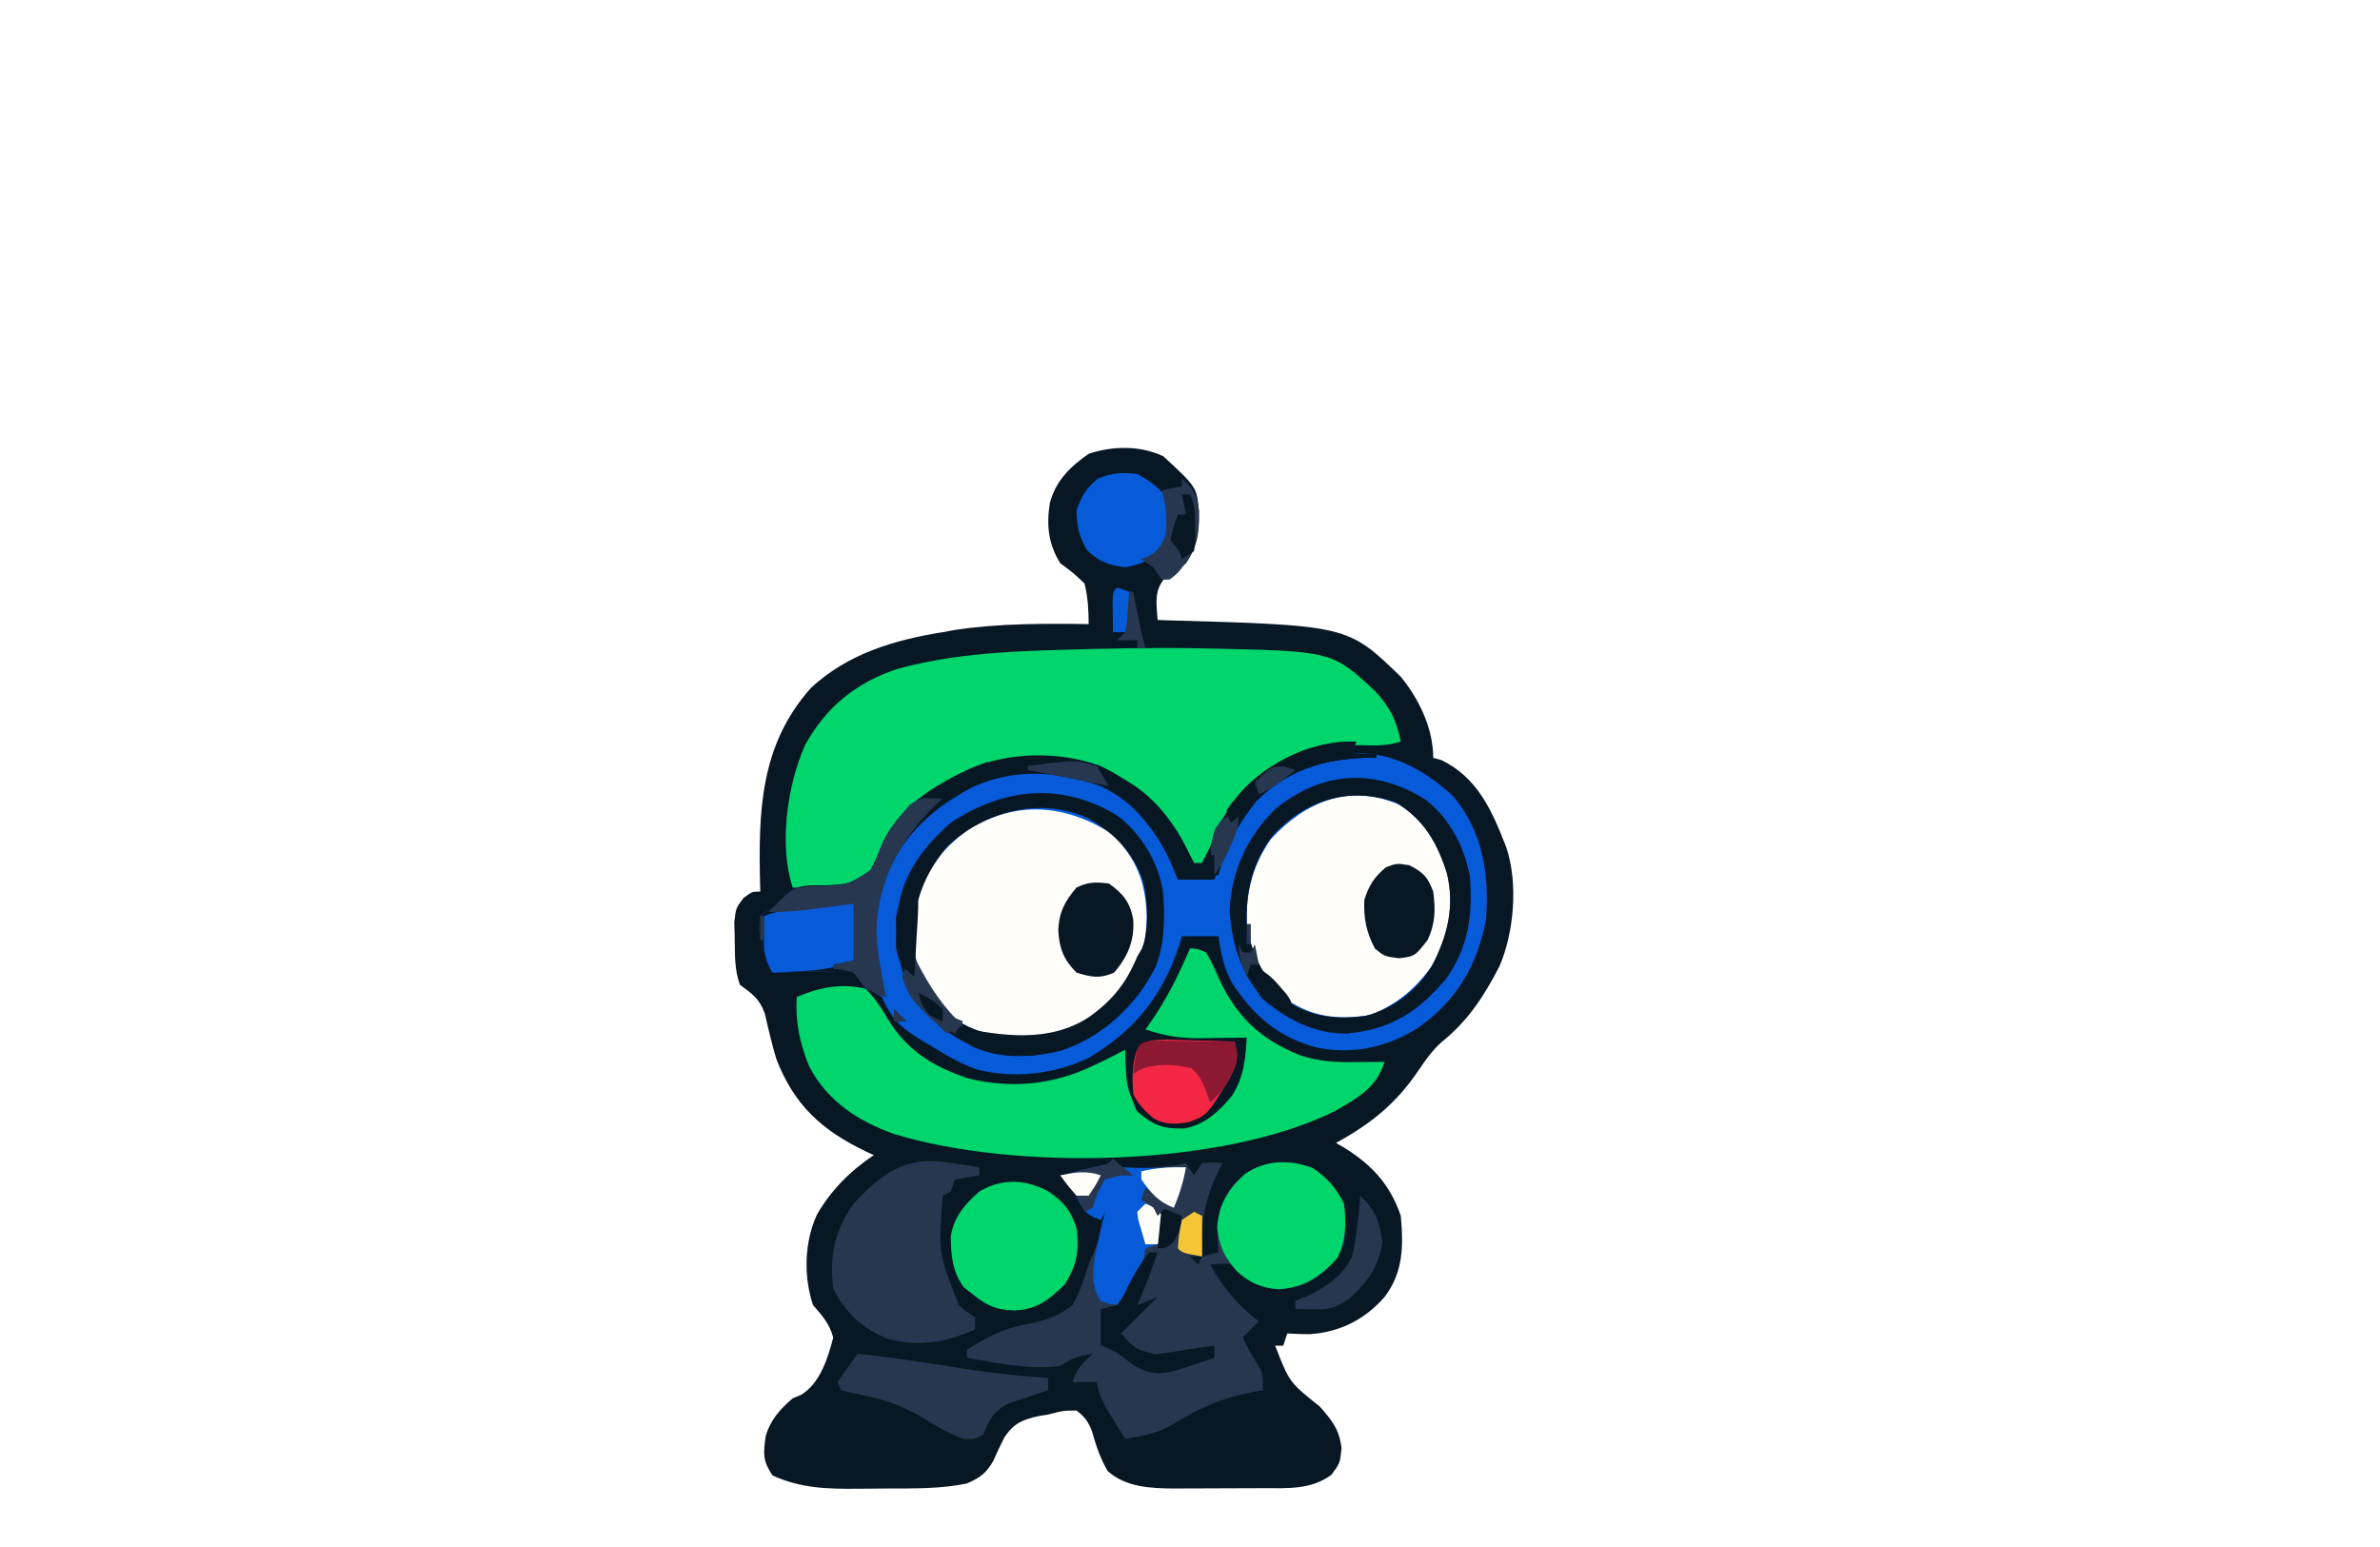
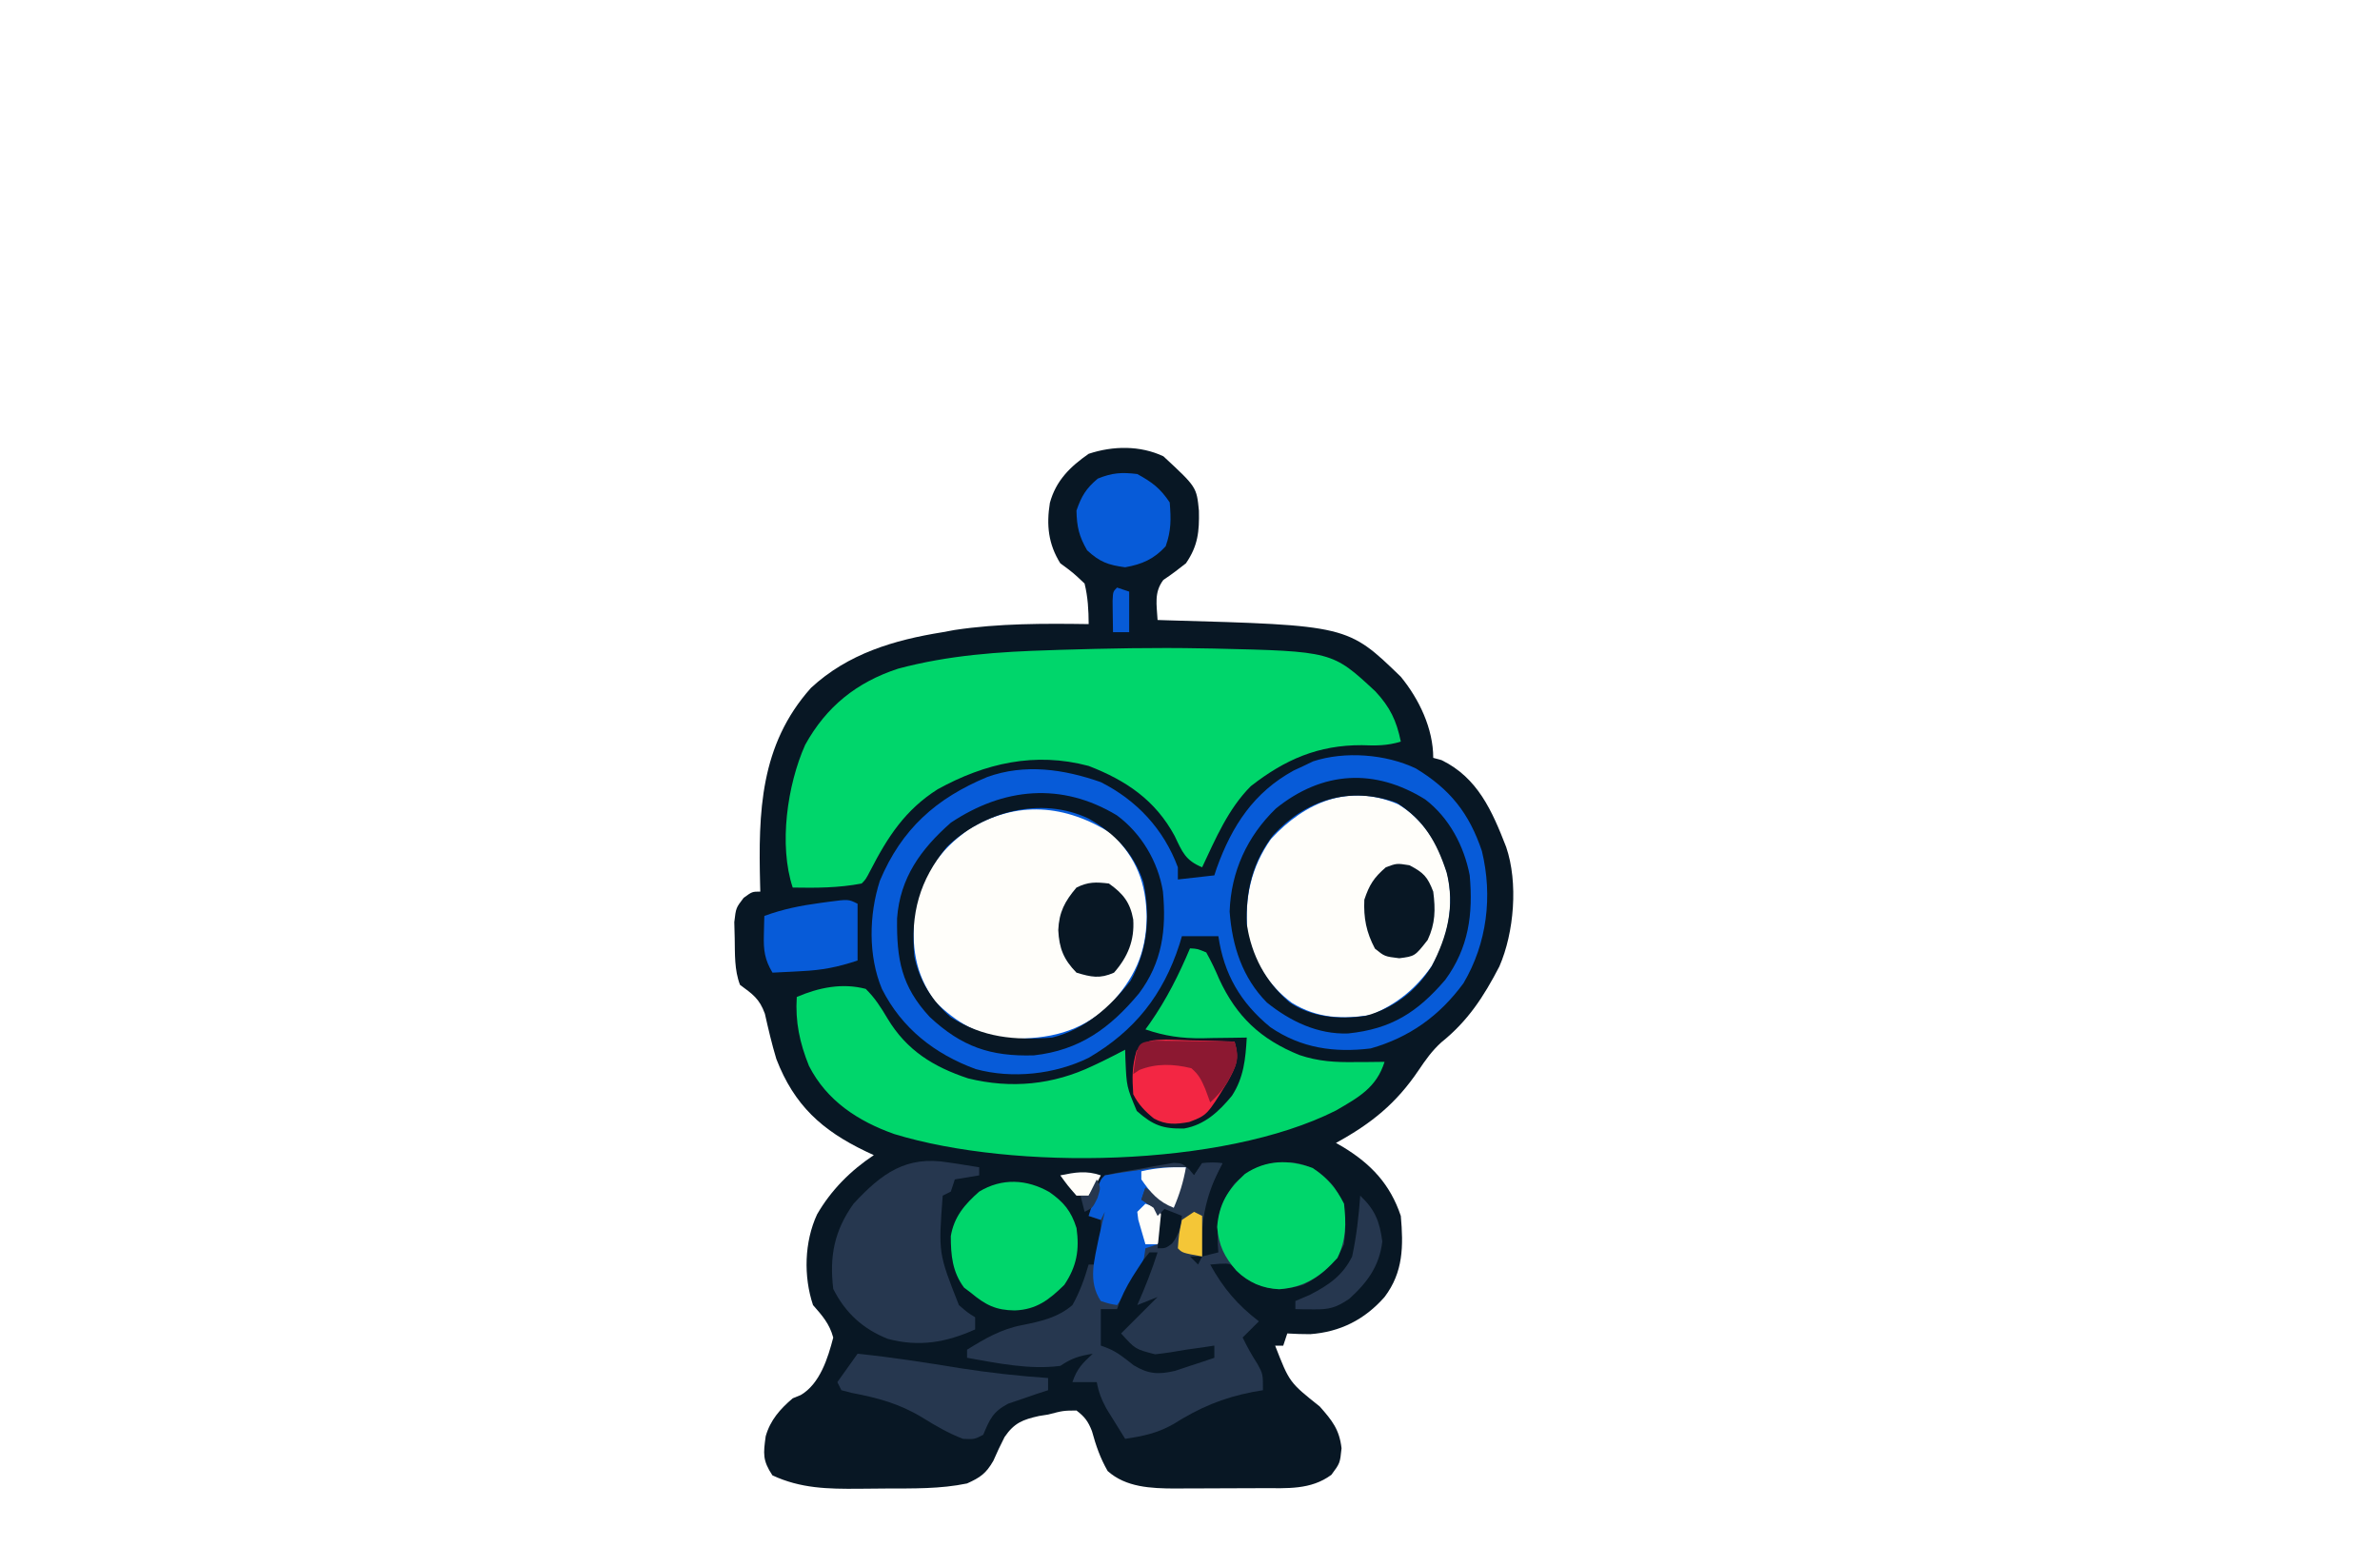
<svg xmlns="http://www.w3.org/2000/svg" viewBox="0 0 400 260" width="400" height="260">
  <path d="M 195.53 76.69 C 201.11 81.86 201.11 81.86 201.50 85.84 C 201.57 89.32 201.35 91.71 199.32 94.67 C 198.08 95.66 196.84 96.59 195.52 97.47 C 193.93 99.57 194.41 101.63 194.55 104.20 C 195.31 104.22 195.31 104.22 196.09 104.25 C 226.51 105.10 226.51 105.10 235.43 113.74 C 238.51 117.50 240.88 122.45 240.88 127.37 C 241.34 127.49 241.80 127.62 242.28 127.75 C 248.36 130.72 250.78 136.29 253.14 142.36 C 255.18 148.34 254.48 156.71 252.00 162.42 C 249.36 167.51 246.72 171.58 242.23 175.19 C 240.68 176.60 239.62 178.09 238.45 179.83 C 234.65 185.47 230.49 188.82 224.53 192.09 C 225.12 192.43 225.12 192.43 225.72 192.77 C 230.44 195.64 233.65 199.04 235.43 204.36 C 235.88 209.42 235.86 213.81 232.70 217.98 C 229.36 221.78 225.25 223.86 220.20 224.23 C 218.92 224.24 217.63 224.18 216.35 224.11 C 216.12 224.79 215.90 225.46 215.67 226.16 C 215.22 226.16 214.77 226.16 214.31 226.16 C 216.71 232.33 216.71 232.33 221.80 236.38 C 223.89 238.74 225.10 240.24 225.47 243.40 C 225.21 245.92 225.21 245.92 223.76 247.87 C 220.29 250.43 216.32 250.11 212.14 250.11 C 211.61 250.12 211.09 250.12 210.54 250.12 C 209.44 250.13 208.33 250.13 207.23 250.13 C 205.54 250.13 203.87 250.14 202.19 250.15 C 201.10 250.15 200.03 250.15 198.94 250.16 C 198.20 250.17 198.20 250.17 197.44 250.17 C 193.46 250.15 189.23 249.98 186.16 247.23 C 184.90 245.04 184.19 242.95 183.52 240.52 C 182.89 238.90 182.30 238.10 180.92 237.06 C 178.69 237.08 178.69 237.08 176.15 237.74 C 175.65 237.81 175.14 237.90 174.63 237.98 C 171.89 238.59 170.46 239.14 168.84 241.51 C 168.17 242.82 167.53 244.16 166.95 245.51 C 165.72 247.65 164.76 248.31 162.53 249.32 C 158.01 250.26 153.46 250.15 148.87 250.17 C 147.34 250.17 145.81 250.19 144.29 250.21 C 139.14 250.25 134.57 250.17 129.82 247.96 C 128.14 245.43 128.29 244.30 128.69 241.38 C 129.46 238.68 131.11 236.81 133.23 235.01 C 133.67 234.83 134.12 234.65 134.58 234.46 C 137.80 232.57 139.15 228.25 140.04 224.80 C 139.41 222.47 138.20 221.12 136.64 219.34 C 135.03 214.52 135.18 208.72 137.32 204.10 C 139.68 200.01 142.95 196.74 146.86 194.14 C 146.41 193.93 145.97 193.72 145.51 193.51 C 138.16 189.99 133.49 185.78 130.48 177.99 C 129.72 175.48 129.13 172.94 128.55 170.37 C 127.63 167.83 126.51 167.10 124.37 165.52 C 123.41 163.02 123.53 160.33 123.48 157.69 C 123.45 156.79 123.43 155.90 123.41 154.98 C 123.69 152.58 123.69 152.58 124.99 150.89 C 126.42 149.85 126.42 149.85 127.78 149.85 C 127.77 149.46 127.76 149.08 127.75 148.69 C 127.45 136.49 127.71 125.22 136.30 115.61 C 142.52 109.85 150.26 107.56 158.44 106.25 C 159.10 106.13 159.76 106.00 160.44 105.88 C 167.86 104.76 175.49 104.78 182.97 104.89 C 182.96 102.55 182.84 100.34 182.28 98.07 C 180.35 96.25 180.35 96.25 178.20 94.67 C 176.18 91.43 175.85 88.24 176.45 84.52 C 177.46 80.78 179.87 78.42 182.97 76.27 C 187.05 74.91 191.63 74.85 195.53 76.69 Z" fill="#081724" />
-   <path d="M 227.93 124.64 C 227.71 125.31 227.48 125.99 227.25 126.68 C 227.84 126.66 228.44 126.63 229.05 126.60 C 234.87 126.81 240.21 130.01 244.35 133.96 C 249.26 139.92 250.35 147.14 249.74 154.62 C 248.21 162.51 244.74 168.26 238.14 172.87 C 232.98 176.04 227.48 177.23 221.49 176.11 C 214.89 174.38 210.85 170.89 207.09 165.25 C 205.68 162.64 205.19 160.27 204.77 157.34 C 202.75 157.34 200.72 157.34 198.64 157.34 C 198.50 157.80 198.37 158.25 198.24 158.72 C 195.48 167.21 190.71 173.26 182.97 177.78 C 177.27 180.58 170.12 181.34 163.99 179.68 C 161.27 178.68 158.86 177.27 156.40 175.74 C 155.57 175.25 155.57 175.25 154.72 174.75 C 151.40 172.70 149.80 171.23 148.22 167.56 C 146.88 166.78 146.88 166.78 145.50 166.20 C 145.20 165.74 144.90 165.29 144.59 164.82 C 143.57 163.34 143.57 163.34 141.97 163.17 C 141.13 163.19 141.13 163.19 140.27 163.21 C 139.66 163.22 139.06 163.23 138.43 163.24 C 137.80 163.26 137.16 163.28 136.51 163.30 C 135.87 163.32 135.23 163.33 134.57 163.34 C 132.99 163.37 131.41 163.42 129.83 163.47 C 129.49 162.62 129.16 161.75 128.82 160.89 C 128.64 160.41 128.46 159.93 128.27 159.43 C 127.59 157.46 127.40 155.99 127.78 153.94 C 129.36 152.83 129.36 152.83 131.19 151.89 C 131.45 151.43 131.71 150.97 131.97 150.50 C 133.92 148.45 136.23 148.85 138.89 148.79 C 143.03 148.55 143.03 148.55 146.29 146.27 C 147.27 144.36 147.27 144.36 148.06 142.32 C 150.50 136.46 155.63 132.81 161.17 130.09 C 161.73 129.81 162.30 129.53 162.88 129.24 C 169.59 126.35 177.97 126.22 184.85 128.70 C 192.42 132.21 197.00 137.74 200.68 145.08 C 201.13 145.08 201.58 145.08 202.04 145.08 C 202.35 144.44 202.65 143.80 202.97 143.14 C 203.39 142.28 203.80 141.42 204.22 140.57 C 204.41 140.15 204.61 139.72 204.82 139.29 C 208.00 132.79 212.84 128.64 219.59 125.93 C 222.47 125.02 224.91 124.55 227.93 124.64 Z" fill="#075BD8" />
+   <path d="M 237.96 129.15 C 243.70 132.63 246.92 136.67 249.06 143.04 C 250.89 150.59 249.93 158.54 245.96 165.25 C 241.95 170.72 236.89 174.36 230.36 176.21 C 224.24 176.95 218.68 176.17 213.50 172.63 C 208.49 168.53 205.69 163.70 204.77 157.34 C 202.75 157.34 200.72 157.34 198.64 157.34 C 198.50 157.80 198.37 158.25 198.23 158.72 C 195.48 167.22 190.70 173.26 182.97 177.78 C 177.27 180.58 170.13 181.35 163.99 179.68 C 157.07 177.14 151.55 172.81 148.22 166.20 C 145.89 160.64 146.04 153.71 147.88 148.02 C 151.54 139.32 157.33 134.17 165.90 130.60 C 172.23 128.30 178.80 129.27 185.01 131.45 C 191.07 134.51 195.59 139.37 197.96 145.76 C 197.96 146.44 197.96 147.11 197.96 147.81 C 199.98 147.58 202.00 147.36 204.09 147.12 C 204.22 146.72 204.36 146.31 204.49 145.90 C 207.05 138.79 210.72 133.16 217.44 129.49 C 218.25 129.12 218.25 129.12 219.08 128.73 C 219.60 128.48 220.13 128.22 220.68 127.96 C 226.03 126.20 232.91 126.74 237.96 129.15 Z" fill="#075BD8" />
  <path d="M 202.04 108.97 C 202.68 108.98 203.32 109.00 203.98 109.00 C 223.91 109.46 223.91 109.46 231.17 116.21 C 233.63 118.86 234.71 121.12 235.43 124.64 C 233.17 125.34 231.22 125.33 228.87 125.24 C 221.58 125.21 215.96 127.64 210.22 132.13 C 206.42 135.93 204.30 140.96 202.04 145.76 C 199.24 144.61 198.71 143.21 197.43 140.51 C 194.17 134.47 189.26 131.16 182.97 128.73 C 173.95 126.32 165.56 128.26 157.59 132.65 C 152.15 136.10 149.20 140.63 146.29 146.29 C 145.50 147.80 145.50 147.80 144.81 148.49 C 140.94 149.23 137.16 149.24 133.23 149.17 C 130.86 142.05 132.31 131.93 135.32 125.19 C 138.87 118.75 143.99 114.65 150.95 112.38 C 159.49 110.10 167.86 109.53 176.67 109.27 C 177.13 109.26 177.60 109.24 178.08 109.22 C 186.07 108.98 194.05 108.81 202.04 108.97 Z" fill="#00D66B" />
-   <path d="M 187.06 194.81 C 187.50 195.26 187.95 195.71 188.42 196.18 C 192.06 196.57 195.75 196.25 199.32 195.50 C 199.77 196.17 200.22 196.84 200.68 197.54 C 201.13 196.87 201.58 196.19 202.04 195.50 C 203.83 195.37 203.83 195.37 205.45 195.50 C 205.25 195.88 205.05 196.28 204.84 196.68 C 202.47 201.53 201.74 205.79 202.04 211.17 C 202.94 210.94 203.84 210.72 204.77 210.48 C 204.74 210.05 204.71 209.61 204.67 209.16 C 204.49 204.82 204.90 202.41 207.49 198.90 C 210.53 196.09 212.82 195.28 216.99 195.35 C 220.11 195.67 222.01 197.02 224.06 199.28 C 226.28 202.51 226.31 205.27 225.89 209.12 C 224.30 212.43 222.33 214.25 219.08 215.93 C 216.19 216.79 213.84 216.88 211.03 215.76 C 208.86 214.57 208.86 214.57 207.75 213.42 C 206.81 212.33 206.81 212.33 204.98 212.40 C 204.46 212.44 203.94 212.49 203.41 212.53 C 205.59 216.50 207.97 219.32 211.58 222.07 C 210.68 222.97 209.78 223.87 208.86 224.79 C 209.61 226.35 210.38 227.78 211.32 229.22 C 212.26 230.92 212.26 230.92 212.26 233.65 C 211.45 233.79 211.45 233.79 210.61 233.93 C 205.43 234.94 201.60 236.57 197.15 239.38 C 194.49 240.88 192.10 241.37 189.10 241.82 C 188.42 240.75 187.76 239.67 187.10 238.59 C 186.73 237.99 186.35 237.39 185.97 236.77 C 185.13 235.23 184.64 234.00 184.33 232.29 C 182.98 232.29 181.63 232.29 180.24 232.29 C 181.00 230.01 181.93 229.12 183.65 227.52 C 181.35 227.89 180.19 228.23 178.20 229.56 C 172.99 230.24 167.64 229.10 162.53 228.20 C 162.53 227.75 162.53 227.30 162.53 226.84 C 165.52 224.98 168.29 223.37 171.77 222.71 C 174.89 222.09 177.76 221.43 180.24 219.34 C 181.51 217.17 182.20 214.91 182.97 212.53 C 183.47 211.29 183.98 210.06 184.50 208.82 C 185.31 206.87 185.69 205.81 185.69 203.67 C 185.47 204.12 185.24 204.57 185.01 205.03 C 182.84 204.28 182.33 203.75 181.22 201.67 C 180.90 200.98 180.58 200.29 180.24 199.58 C 179.58 198.88 178.91 198.19 178.20 197.54 C 178.78 197.40 179.36 197.26 179.96 197.12 C 180.71 196.93 181.47 196.75 182.25 196.56 C 182.99 196.38 183.74 196.20 184.52 196.01 C 186.30 195.68 186.30 195.68 187.06 194.81 Z M 200.00 211.17 C 200.45 211.62 200.90 212.07 201.36 212.53 C 201.59 212.08 201.81 211.63 202.04 211.17 C 201.37 211.17 200.69 211.17 200.00 211.17 Z" fill="#26374F" />
+   <path d="M 199.85 196.50 C 200.26 197.01 200.26 197.01 200.68 197.54 C 201.13 196.86 201.58 196.19 202.04 195.50 C 203.83 195.37 203.83 195.37 205.45 195.50 C 205.25 195.89 205.05 196.28 204.84 196.68 C 202.48 201.53 201.74 205.79 202.04 211.17 C 202.94 210.94 203.84 210.72 204.77 210.48 C 204.74 210.05 204.70 209.61 204.67 209.16 C 204.49 204.82 204.90 202.42 207.49 198.90 C 210.53 196.09 212.83 195.28 217.00 195.35 C 220.10 195.67 222.01 197.01 224.06 199.28 C 226.29 202.51 226.31 205.27 225.89 209.12 C 224.29 212.43 222.33 214.24 219.07 215.93 C 216.20 216.79 213.83 216.88 211.03 215.76 C 208.85 214.57 208.85 214.57 207.75 213.42 C 206.81 212.33 206.81 212.33 204.98 212.40 C 204.46 212.44 203.94 212.49 203.40 212.53 C 205.59 216.50 207.98 219.32 211.58 222.07 C 210.68 222.97 209.78 223.86 208.85 224.79 C 209.60 226.34 210.39 227.78 211.33 229.22 C 212.26 230.92 212.26 230.92 212.26 233.65 C 211.45 233.78 211.45 233.78 210.61 233.93 C 205.43 234.94 201.61 236.57 197.15 239.38 C 194.49 240.88 192.10 241.37 189.10 241.82 C 188.43 240.75 187.76 239.67 187.10 238.59 C 186.73 237.99 186.36 237.39 185.97 236.77 C 185.13 235.23 184.65 234.00 184.33 232.29 C 182.98 232.29 181.63 232.29 180.24 232.29 C 181.00 230.02 181.93 229.12 183.65 227.52 C 181.35 227.89 180.18 228.24 178.20 229.56 C 172.99 230.24 167.64 229.10 162.53 228.20 C 162.53 227.75 162.53 227.30 162.53 226.84 C 165.52 224.98 168.28 223.37 171.77 222.71 C 174.88 222.09 177.79 221.45 180.24 219.34 C 181.47 217.15 182.27 214.93 182.96 212.53 C 183.41 212.53 183.86 212.53 184.33 212.53 C 184.44 211.53 184.56 210.54 184.67 209.55 C 184.76 208.72 184.76 208.72 184.87 207.87 C 185.04 206.42 185.04 206.42 185.01 205.03 C 184.33 204.81 183.66 204.58 182.96 204.35 C 183.29 203.34 183.62 202.34 183.95 201.33 C 184.13 200.77 184.31 200.21 184.50 199.63 C 185.01 198.22 185.01 198.22 185.69 197.54 C 187.80 197.03 189.94 196.71 192.08 196.35 C 192.68 196.24 193.27 196.12 193.89 196.01 C 194.47 195.91 195.04 195.82 195.63 195.72 C 196.42 195.58 196.42 195.58 197.23 195.44 C 198.63 195.50 198.63 195.50 199.85 196.50 Z M 200.00 211.17 C 200.45 211.62 200.90 212.06 201.36 212.53 C 201.58 212.08 201.81 211.63 202.04 211.17 C 201.37 211.17 200.69 211.17 200.00 211.17 Z" fill="#26374F" />
  <path d="M 200.00 159.39 C 201.23 159.45 201.23 159.45 202.73 160.07 C 203.56 161.56 204.24 162.98 204.90 164.54 C 207.81 170.85 211.88 174.68 218.37 177.31 C 221.55 178.39 224.41 178.55 227.76 178.50 C 228.24 178.50 228.71 178.50 229.20 178.50 C 230.37 178.49 231.54 178.48 232.70 178.46 C 231.33 182.81 228.34 184.42 224.53 186.64 C 205.44 196.27 170.30 196.72 150.31 190.60 C 144.23 188.45 138.96 185.02 135.96 179.14 C 134.40 175.26 133.64 171.74 133.91 167.56 C 137.60 165.97 141.57 165.16 145.50 166.20 C 147.06 167.73 148.05 169.31 149.17 171.19 C 152.40 176.56 156.89 179.31 162.71 181.24 C 169.93 183.02 176.98 182.33 183.65 179.14 C 184.20 178.89 184.75 178.63 185.32 178.35 C 186.59 177.73 187.85 177.08 189.10 176.42 C 189.12 176.97 189.13 177.52 189.15 178.09 C 189.34 182.62 189.34 182.62 191.06 186.72 C 193.79 189.14 195.48 189.75 199.04 189.66 C 202.49 189.04 204.87 186.80 207.05 184.16 C 209.05 181.08 209.33 177.97 209.54 174.38 C 208.71 174.39 207.88 174.41 207.02 174.42 C 205.91 174.44 204.81 174.45 203.71 174.46 C 203.16 174.47 202.62 174.48 202.05 174.50 C 198.59 174.53 195.78 174.13 192.51 173.01 C 192.76 172.66 193.02 172.30 193.28 171.94 C 196.06 167.95 198.11 163.86 200.00 159.39 Z" fill="#00D66B" />
  <path d="M 186.88 140.14 C 191.00 144.26 192.59 148.31 192.72 154.07 C 192.65 160.32 190.59 164.50 186.37 169.07 C 181.37 173.55 176.30 174.62 169.74 174.57 C 164.60 174.16 160.68 171.84 157.08 168.24 C 153.69 163.43 153.25 159.01 153.67 153.26 C 154.79 147.33 157.93 142.82 162.83 139.38 C 170.91 134.44 179.13 135.21 186.88 140.14 Z" fill="#FFFEFA" />
  <path d="M 235.04 135.20 C 239.43 137.83 241.91 142.16 243.28 146.98 C 244.41 152.31 243.40 157.55 240.68 162.28 C 237.94 166.17 234.86 168.69 230.49 170.55 C 225.65 171.35 221.38 171.15 217.12 168.54 C 213.15 165.57 210.67 161.66 209.69 156.79 C 209.10 150.97 210.25 145.80 213.62 140.99 C 219.33 134.82 226.75 131.58 235.04 135.20 Z" fill="#FFFEFA" />
-   <path d="M 227.93 124.64 C 227.71 125.31 227.48 125.99 227.25 126.68 C 228.60 126.68 229.95 126.68 231.34 126.68 C 231.34 126.91 231.34 127.13 231.34 127.37 C 230.81 127.36 230.28 127.35 229.74 127.35 C 222.52 127.54 216.24 129.47 211.08 134.71 C 207.87 138.79 205.75 142.90 204.09 147.80 C 202.06 147.80 200.04 147.80 197.96 147.80 C 197.59 146.91 197.23 146.01 196.85 145.08 C 194.23 139.26 190.82 134.98 185.01 132.13 C 177.71 129.59 170.45 129.03 163.32 132.36 C 156.02 136.24 151.36 140.88 148.26 148.70 C 146.48 154.83 147.23 161.50 148.90 167.56 C 145.71 166.53 145.71 166.53 144.56 164.80 C 143.57 163.34 143.57 163.34 141.97 163.17 C 141.13 163.19 141.13 163.19 140.27 163.21 C 139.66 163.22 139.06 163.23 138.43 163.24 C 137.80 163.26 137.16 163.28 136.51 163.30 C 135.87 163.32 135.23 163.33 134.57 163.34 C 132.99 163.37 131.41 163.42 129.83 163.47 C 129.49 162.62 129.16 161.75 128.82 160.89 C 128.64 160.41 128.46 159.93 128.27 159.43 C 127.59 157.46 127.40 155.99 127.78 153.94 C 129.36 152.83 129.36 152.83 131.19 151.89 C 131.45 151.43 131.71 150.97 131.97 150.50 C 133.92 148.45 136.23 148.85 138.89 148.79 C 143.03 148.55 143.03 148.55 146.29 146.27 C 147.27 144.36 147.27 144.36 148.06 142.32 C 150.50 136.46 155.63 132.81 161.17 130.09 C 161.73 129.81 162.30 129.53 162.88 129.24 C 169.59 126.35 177.97 126.22 184.85 128.70 C 192.42 132.21 197.00 137.74 200.68 145.08 C 201.13 145.08 201.58 145.08 202.04 145.08 C 202.35 144.44 202.65 143.80 202.97 143.14 C 203.39 142.28 203.80 141.42 204.22 140.57 C 204.41 140.15 204.61 139.72 204.82 139.29 C 208.00 132.79 212.84 128.64 219.59 125.93 C 222.47 125.02 224.91 124.55 227.93 124.64 Z M 150.26 169.61 C 150.94 170.28 151.61 170.96 152.31 171.65 C 151.63 171.65 150.96 171.65 150.26 171.65 C 150.26 170.98 150.26 170.30 150.26 169.61 Z" fill="#081724" />
  <path d="M 159.38 195.37 C 159.88 195.44 160.38 195.52 160.90 195.59 C 162.12 195.78 163.35 195.97 164.57 196.18 C 164.57 196.63 164.57 197.08 164.57 197.54 C 163.23 197.77 161.87 197.99 160.48 198.22 C 160.26 198.90 160.04 199.57 159.80 200.27 C 159.13 200.60 159.13 200.60 158.44 200.95 C 157.71 210.61 157.71 210.61 161.16 219.34 C 162.60 220.59 162.60 220.59 163.89 221.39 C 163.89 222.06 163.89 222.74 163.89 223.43 C 159.04 225.62 154.49 226.41 149.25 225.03 C 145.06 223.39 142.07 220.66 140.04 216.62 C 139.38 211.13 140.22 206.83 143.45 202.31 C 148.20 197.17 152.33 194.18 159.38 195.37 Z" fill="#26374F" />
  <path d="M 187.71 137.03 C 191.80 140.04 194.64 144.81 195.45 149.83 C 196.05 156.24 195.34 161.75 191.41 166.98 C 186.54 172.81 181.46 176.51 173.77 177.37 C 166.43 177.59 161.61 175.90 156.26 170.92 C 151.49 165.78 150.68 161.23 150.77 154.34 C 151.26 147.54 154.76 142.71 159.80 138.27 C 168.65 132.37 178.40 131.41 187.71 137.03 Z M 159.12 142.35 C 154.51 147.97 153.02 153.54 153.67 160.75 C 154.53 164.88 156.64 168.19 159.80 170.97 C 165.29 174.40 170.42 174.87 176.83 174.38 C 182.37 173.02 186.61 169.21 190.04 164.80 C 192.91 159.60 193.37 154.00 192.16 148.21 C 190.51 143.34 187.37 140.10 182.97 137.58 C 174.96 133.77 165.26 136.40 159.12 142.35 Z" fill="#081724" />
  <path d="M 239.52 134.35 C 243.54 137.41 246.07 142.18 247.01 147.12 C 247.60 153.65 246.83 159.31 242.90 164.68 C 238.21 170.15 233.82 172.94 226.57 173.69 C 221.46 173.87 216.84 171.64 212.91 168.48 C 208.80 164.31 207.08 158.97 206.66 153.20 C 206.89 146.47 209.61 140.56 214.44 135.88 C 222.29 129.55 231.05 129.09 239.52 134.35 Z M 214.00 140.33 C 210.55 144.73 209.35 149.77 209.54 155.30 C 210.35 160.59 212.67 164.97 216.73 168.48 C 220.52 171.01 225.17 171.39 229.58 170.72 C 234.31 169.40 237.98 166.60 240.59 162.45 C 243.24 157.36 244.57 152.32 243.13 146.64 C 241.44 141.49 239.33 137.83 234.71 134.90 C 226.80 132.09 219.49 134.41 214.00 140.33 Z" fill="#081724" />
  <path d="M 220.61 196.30 C 223.04 197.91 224.59 199.71 225.89 202.31 C 226.26 205.67 226.26 208.35 224.78 211.42 C 221.94 214.57 219.24 216.36 215.00 216.68 C 212.15 216.55 209.89 215.55 207.83 213.60 C 205.74 211.20 204.86 209.38 204.56 206.22 C 204.88 202.29 206.37 199.94 209.24 197.29 C 212.84 194.89 216.66 194.86 220.61 196.30 Z" fill="#00D66B" />
  <path d="M 176.37 200.35 C 178.79 202.05 180.02 203.52 180.93 206.40 C 181.44 210.07 180.97 212.80 178.88 215.94 C 176.31 218.47 174.18 220.11 170.54 220.24 C 167.37 220.20 165.66 219.34 163.21 217.30 C 162.82 217.00 162.42 216.71 162.02 216.40 C 160.06 213.76 159.80 210.96 159.80 207.76 C 160.34 204.50 162.14 202.41 164.57 200.27 C 168.40 197.95 172.58 198.18 176.37 200.35 Z" fill="#00D66B" />
  <path d="M 144.13 227.52 C 149.88 228.10 155.56 229.00 161.26 229.93 C 166.22 230.71 171.15 231.26 176.15 231.60 C 176.15 232.28 176.15 232.95 176.15 233.65 C 175.23 233.95 175.23 233.95 174.29 234.25 C 173.48 234.53 172.68 234.81 171.86 235.09 C 171.06 235.37 170.25 235.63 169.44 235.91 C 166.85 237.29 166.37 238.49 165.25 241.14 C 163.76 241.91 163.76 241.91 161.85 241.82 C 159.41 240.90 157.20 239.60 154.99 238.23 C 151.18 235.92 147.57 234.94 143.19 234.11 C 142.61 233.96 142.01 233.81 141.41 233.65 C 141.18 233.20 140.96 232.75 140.73 232.29 C 141.85 230.71 142.98 229.14 144.13 227.52 Z" fill="#26374F" />
-   <path d="M 187.06 194.81 C 187.50 195.26 187.95 195.71 188.42 196.18 C 190.28 196.28 192.08 196.31 193.95 196.26 C 194.73 196.25 194.73 196.25 195.51 196.25 C 196.78 196.22 198.05 196.20 199.32 196.18 C 198.87 198.60 198.25 200.72 197.27 202.99 C 195.58 202.17 194.09 201.32 192.51 200.26 C 192.35 201.87 192.35 201.87 194.21 203.41 C 195.05 204.22 195.05 204.22 195.91 205.03 C 195.36 207.04 195.36 207.04 194.55 209.12 C 193.88 209.35 193.20 209.57 192.51 209.80 C 192.44 210.30 192.37 210.79 192.29 211.30 C 191.78 213.41 190.98 214.72 189.74 216.49 C 189.36 217.02 188.99 217.56 188.61 218.12 C 188.32 218.52 188.03 218.93 187.74 219.34 C 186.46 219.13 186.46 219.13 185.01 218.66 C 182.79 215.33 183.94 211.79 184.68 207.99 C 185.00 206.55 185.35 205.11 185.69 203.67 C 185.47 204.12 185.24 204.57 185.01 205.03 C 182.84 204.28 182.33 203.75 181.22 201.67 C 180.74 200.64 180.74 200.64 180.24 199.58 C 179.58 198.88 178.91 198.19 178.20 197.54 C 178.78 197.40 179.36 197.26 179.96 197.12 C 180.71 196.93 181.47 196.75 182.25 196.56 C 183.37 196.29 183.37 196.29 184.52 196.01 C 186.30 195.68 186.30 195.68 187.06 194.81 Z" fill="#075BD8" />
+   <path d="M 199.32 196.18 C 198.90 198.60 198.24 200.73 197.27 202.99 C 195.58 202.17 194.09 201.32 192.51 200.26 C 192.35 201.87 192.35 201.87 194.21 203.41 C 195.05 204.22 195.05 204.22 195.91 205.03 C 195.36 207.04 195.36 207.04 194.55 209.12 C 193.88 209.35 193.20 209.57 192.51 209.80 C 192.44 210.30 192.37 210.79 192.29 211.30 C 191.78 213.41 190.98 214.72 189.74 216.49 C 189.18 217.30 189.18 217.30 188.61 218.12 C 188.32 218.52 188.03 218.93 187.74 219.34 C 186.46 219.13 186.46 219.13 185.01 218.66 C 182.79 215.33 183.94 211.79 184.68 207.99 C 185.00 206.55 185.35 205.11 185.69 203.67 C 185.47 204.12 185.24 204.57 185.01 205.03 C 184.34 204.81 183.66 204.58 182.97 204.35 C 183.29 203.34 183.62 202.34 183.95 201.33 C 184.13 200.77 184.31 200.21 184.50 199.63 C 185.01 198.22 185.01 198.22 185.69 197.54 C 187.21 197.27 188.72 197.03 190.25 196.82 C 191.08 196.69 191.91 196.57 192.77 196.45 C 194.98 196.20 197.10 196.12 199.32 196.18 Z" fill="#075BD8" />
  <path d="M 191.14 79.67 C 193.66 81.06 194.99 82.05 196.59 84.44 C 196.82 87.25 196.85 89.17 195.91 91.81 C 193.96 93.95 191.95 94.84 189.10 95.34 C 186.24 94.96 184.83 94.45 182.71 92.49 C 181.35 90.14 180.97 88.52 180.92 85.81 C 181.76 83.38 182.53 82.09 184.50 80.44 C 186.93 79.45 188.54 79.35 191.14 79.67 Z" fill="#075BD8" />
  <path d="M 195.98 174.72 C 197.37 174.74 198.75 174.79 200.13 174.85 C 200.83 174.86 201.54 174.87 202.27 174.89 C 204.01 174.93 205.75 174.99 207.49 175.06 C 208.33 177.99 207.78 179.17 206.33 181.80 C 202.88 187.42 202.88 187.42 199.88 188.57 C 197.64 188.97 196.00 189.09 193.95 188.00 C 192.47 186.80 191.32 185.63 190.46 183.91 C 190.28 181.14 190.23 179.25 191.02 176.60 C 192.84 174.71 193.43 174.81 195.98 174.72 Z" fill="#F32643" />
  <path d="M 144.13 151.89 C 144.13 155.04 144.13 158.19 144.13 161.43 C 140.78 162.55 138.12 163.06 134.68 163.22 C 134.21 163.24 133.74 163.27 133.26 163.30 C 132.12 163.37 130.97 163.42 129.83 163.47 C 128.52 161.29 128.31 159.70 128.38 157.17 C 128.40 156.26 128.40 156.26 128.42 155.33 C 128.43 154.87 128.45 154.41 128.46 153.94 C 131.58 152.79 134.55 152.20 137.83 151.76 C 138.52 151.67 138.52 151.67 139.22 151.57 C 142.60 151.12 142.60 151.12 144.13 151.89 Z" fill="#075BD8" />
-   <path d="M 158.44 134.18 C 157.98 134.60 157.51 135.02 157.04 135.46 C 151.12 141.43 147.44 148.27 147.28 156.74 C 147.39 160.52 147.90 163.92 148.90 167.56 C 146.89 166.91 145.74 166.53 144.47 164.80 C 143.53 163.30 143.53 163.30 141.62 162.96 C 141.10 162.91 140.58 162.85 140.05 162.79 C 140.05 162.57 140.05 162.34 140.05 162.11 C 141.73 161.77 141.73 161.77 143.45 161.43 C 143.45 158.28 143.45 155.14 143.45 151.89 C 142.33 152.04 142.33 152.04 141.19 152.19 C 140.20 152.32 139.21 152.44 138.21 152.57 C 137.72 152.64 137.23 152.70 136.73 152.77 C 134.18 153.10 131.72 153.34 129.14 153.26 C 133.31 149.09 133.31 149.09 137.27 148.94 C 142.26 148.81 142.26 148.81 146.30 146.26 C 147.27 144.36 147.27 144.36 148.05 142.34 C 148.98 140.13 150.08 138.59 151.63 136.77 C 152.05 136.28 152.47 135.77 152.91 135.26 C 154.82 133.83 156.12 133.97 158.44 134.18 Z M 127.78 153.94 C 128.01 153.94 128.23 153.94 128.46 153.94 C 128.46 155.29 128.46 156.63 128.46 158.02 C 128.24 158.02 128.01 158.02 127.78 158.02 C 127.78 156.68 127.78 155.33 127.78 153.94 Z M 150.26 169.61 C 150.94 170.28 151.61 170.96 152.31 171.65 C 151.63 171.65 150.96 171.65 150.26 171.65 C 150.26 170.98 150.26 170.30 150.26 169.61 Z" fill="#26374F" />
  <path d="M 186.37 148.49 C 188.77 150.19 189.94 151.67 190.46 154.54 C 190.69 158.06 189.55 160.82 187.23 163.47 C 184.85 164.53 183.39 164.22 180.92 163.47 C 178.75 161.25 178.01 159.37 177.86 156.32 C 177.99 153.31 178.95 151.48 180.92 149.17 C 182.89 148.19 184.19 148.23 186.37 148.49 Z" fill="#081724" />
  <path d="M 236.88 145.42 C 239.26 146.67 239.91 147.33 240.88 149.85 C 241.27 152.85 241.24 155.22 239.94 157.98 C 237.80 160.71 237.80 160.71 235.17 161.05 C 232.71 160.75 232.71 160.75 231.08 159.43 C 229.63 156.68 229.16 154.31 229.30 151.21 C 230.14 148.69 230.91 147.49 232.92 145.76 C 234.75 145.08 234.75 145.08 236.88 145.42 Z" fill="#081724" />
-   <path d="M 193.19 149.17 C 193.64 149.17 194.09 149.17 194.55 149.17 C 195.98 153.45 195.88 158.43 194.17 162.62 C 190.82 169.16 185.25 174.28 178.29 176.60 C 173.37 177.75 168.04 178.05 163.38 175.87 C 161.17 174.38 161.17 174.38 159.80 172.33 C 160.23 172.43 160.66 172.53 161.10 172.63 C 168.48 174.16 176.37 175.27 182.97 170.97 C 186.98 168.13 189.26 165.26 191.14 160.75 C 191.38 160.34 191.62 159.93 191.87 159.51 C 192.74 157.49 192.80 155.62 192.93 153.43 C 192.98 152.63 193.03 151.83 193.08 151.01 C 193.12 150.40 193.15 149.79 193.19 149.17 Z" fill="#081724" />
-   <path d="M 193.19 210.48 C 193.64 210.48 194.09 210.48 194.55 210.48 C 193.58 213.53 192.43 216.42 191.14 219.34 C 192.27 218.89 193.39 218.44 194.55 217.98 C 192.51 220.02 190.46 222.07 188.42 224.11 C 190.81 226.76 190.81 226.76 194.13 227.61 C 195.88 227.43 197.59 227.16 199.32 226.84 C 200.25 226.71 201.19 226.58 202.13 226.45 C 202.77 226.35 203.42 226.26 204.09 226.15 C 204.09 226.83 204.09 227.50 204.09 228.20 C 202.68 228.68 201.28 229.15 199.87 229.60 C 199.09 229.87 198.31 230.13 197.50 230.39 C 194.69 231.05 193.00 230.95 190.52 229.45 C 190.13 229.15 189.75 228.85 189.36 228.54 C 187.82 227.35 186.91 226.79 185.01 226.15 C 185.01 224.13 185.01 222.11 185.01 220.02 C 185.91 219.80 186.81 219.57 187.74 219.34 C 188.73 218.03 188.73 218.03 189.48 216.40 C 190.56 214.27 191.61 212.30 193.19 210.48 Z" fill="#081724" />
+   <path d="M 193.19 210.48 C 193.64 210.48 194.09 210.48 194.55 210.48 C 193.58 213.53 192.43 216.42 191.14 219.34 C 192.27 218.89 193.39 218.44 194.55 217.98 C 192.51 220.02 190.46 222.07 188.42 224.11 C 190.81 226.76 190.81 226.76 194.13 227.61 C 195.88 227.43 197.59 227.16 199.32 226.84 C 200.25 226.71 201.19 226.58 202.13 226.45 C 202.77 226.35 203.42 226.26 204.09 226.15 C 204.09 226.83 204.09 227.50 204.09 228.20 C 202.68 228.68 201.28 229.15 199.87 229.60 C 199.09 229.87 198.31 230.13 197.50 230.39 C 194.69 231.05 193.00 230.95 190.52 229.45 C 190.13 229.15 189.75 228.85 189.36 228.54 C 187.82 227.35 186.91 226.79 185.01 226.15 C 185.01 224.13 185.01 222.11 185.01 220.02 C 185.91 220.02 186.81 220.02 187.74 220.02 C 188.01 219.28 188.01 219.28 188.29 218.52 C 189.09 216.64 190.01 215.04 191.14 213.34 C 191.50 212.80 191.84 212.26 192.21 211.70 C 192.69 211.10 192.69 211.10 193.19 210.48 Z" fill="#081724" />
  <path d="M 194.04 174.90 C 194.66 174.91 195.28 174.92 195.92 174.92 C 196.59 174.93 197.26 174.93 197.95 174.94 C 199.01 174.96 199.01 174.96 200.09 174.97 C 200.79 174.98 201.50 174.98 202.23 174.99 C 203.99 175.00 205.74 175.03 207.49 175.06 C 208.17 177.41 208.15 178.36 206.98 180.55 C 206.75 181.01 206.51 181.46 206.27 181.93 C 205.44 183.25 204.54 184.23 203.40 185.28 C 203.12 184.52 202.85 183.76 202.55 182.98 C 201.88 181.44 201.50 180.63 200.22 179.53 C 197.24 178.81 194.35 178.68 191.48 179.83 C 191.15 180.05 190.81 180.28 190.46 180.51 C 191.15 175.20 191.15 175.20 194.04 174.90 Z" fill="#8C1831" />
-   <path d="M 227.93 124.64 C 227.71 125.31 227.48 125.99 227.25 126.68 C 228.60 126.68 229.95 126.68 231.34 126.68 C 231.34 126.91 231.34 127.13 231.34 127.37 C 230.81 127.36 230.28 127.35 229.74 127.35 C 222.50 127.54 216.24 129.48 211.05 134.74 C 207.98 138.63 205.97 142.31 204.77 147.12 C 204.54 147.12 204.32 147.12 204.09 147.12 C 203.27 143.66 203.13 141.69 204.85 138.53 C 205.49 137.52 206.14 136.52 206.81 135.54 C 207.29 134.84 207.77 134.14 208.26 133.42 C 213.12 127.95 220.64 124.42 227.93 124.64 Z" fill="#081724" />
  <path d="M 228.61 200.95 C 231.08 203.30 231.87 205.25 232.32 208.65 C 231.83 212.78 229.82 215.52 226.78 218.28 C 224.53 219.80 223.38 220.10 220.70 220.06 C 219.86 220.06 219.86 220.06 219.01 220.05 C 218.58 220.04 218.16 220.03 217.71 220.02 C 217.71 219.57 217.71 219.12 217.71 218.66 C 218.53 218.31 219.34 217.96 220.18 217.60 C 223.31 215.98 225.66 214.39 227.25 211.17 C 227.98 207.77 228.36 204.41 228.61 200.95 Z" fill="#26374F" />
-   <path d="M 198.64 80.36 C 200.48 82.03 201.25 83.30 201.50 85.84 C 201.59 90.19 200.83 92.92 197.92 96.28 C 196.59 97.39 196.59 97.39 195.23 97.39 C 194.78 96.71 194.33 96.04 193.87 95.34 C 193.19 94.89 192.52 94.45 191.82 93.98 C 192.25 93.81 192.67 93.64 193.11 93.47 C 194.90 92.41 195.29 91.88 195.91 89.89 C 196.12 87.26 196.08 84.93 195.23 82.40 C 196.36 82.17 197.48 81.95 198.64 81.72 C 198.64 81.27 198.64 80.82 198.64 80.36 Z" fill="#26374F" />
-   <path d="M 185.01 129.41 C 191.12 131.10 195.59 135.68 198.68 141.11 C 199.36 142.43 200.03 143.75 200.68 145.08 C 201.13 145.08 201.58 145.08 202.04 145.08 C 202.27 144.63 202.49 144.18 202.73 143.72 C 203.17 143.72 203.62 143.72 204.09 143.72 C 204.09 145.07 204.09 146.41 204.09 147.80 C 202.06 147.80 200.04 147.80 197.96 147.80 C 197.59 146.91 197.23 146.01 196.85 145.08 C 194.35 139.53 190.87 135.77 186.21 131.90 C 185.82 131.53 185.42 131.16 185.01 130.77 C 185.01 130.32 185.01 129.87 185.01 129.41 Z" fill="#081724" />
  <path d="M 202.04 195.50 C 203.83 195.37 203.83 195.37 205.45 195.50 C 205.25 195.89 205.06 196.29 204.85 196.69 C 204.37 197.65 203.90 198.61 203.45 199.58 C 202.15 202.34 200.93 204.33 198.64 206.40 C 198.16 207.02 197.68 207.63 197.19 208.27 C 196.56 209.03 196.56 209.03 195.91 209.80 C 195.46 209.80 195.01 209.80 194.55 209.80 C 194.69 209.06 194.83 208.31 194.97 207.55 C 195.50 204.98 195.50 204.98 193.87 202.99 C 193.19 202.54 192.52 202.09 191.82 201.63 C 192.05 200.95 192.27 200.28 192.51 199.58 C 194.08 200.71 195.65 201.83 197.27 202.99 C 197.95 200.74 198.62 198.49 199.32 196.18 C 199.77 196.63 200.22 197.08 200.68 197.54 C 201.13 196.87 201.58 196.19 202.04 195.50 Z" fill="#26374F" />
-   <path d="M 144.13 154.62 C 145.03 154.62 145.93 154.62 146.86 154.62 C 146.95 155.26 147.04 155.92 147.13 156.59 C 147.25 157.44 147.38 158.30 147.50 159.18 C 147.61 160.02 147.74 160.87 147.85 161.74 C 148.15 163.69 148.49 165.63 148.90 167.56 C 146.89 166.91 145.74 166.53 144.47 164.80 C 143.53 163.30 143.53 163.30 141.62 162.96 C 141.10 162.91 140.58 162.85 140.05 162.79 C 140.05 162.57 140.05 162.34 140.05 162.11 C 141.17 161.89 142.29 161.66 143.45 161.43 C 143.68 159.18 143.90 156.93 144.13 154.62 Z M 150.26 169.61 C 150.94 170.28 151.61 170.96 152.31 171.65 C 151.63 171.65 150.96 171.65 150.26 171.65 C 150.26 170.98 150.26 170.30 150.26 169.61 Z" fill="#26374F" />
-   <path d="M 153.67 160.75 C 153.86 161.14 154.04 161.52 154.23 161.92 C 156.21 165.74 158.61 169.47 161.85 172.33 C 160.50 173.01 160.50 173.01 159.12 173.69 C 152.94 167.90 152.94 167.90 151.63 164.16 C 151.85 163.48 152.08 162.81 152.31 162.11 C 152.53 162.34 152.76 162.56 152.99 162.79 C 153.21 162.12 153.44 161.44 153.67 160.75 Z M 153.67 164.16 C 154.35 165.52 154.35 165.52 154.35 165.52 Z M 161.85 172.33 C 163.21 173.01 163.21 173.01 163.21 173.01 Z M 161.17 174.38 C 162.53 175.06 162.53 175.06 162.53 175.06 Z" fill="#26374F" />
-   <path d="M 153.67 148.49 C 154.35 150.52 154.39 151.61 154.27 153.71 C 154.24 154.32 154.20 154.92 154.17 155.55 C 154.13 156.18 154.09 156.82 154.05 157.47 C 154.02 158.11 153.98 158.75 153.94 159.41 C 153.86 160.99 153.77 162.58 153.67 164.16 C 151.67 162.56 151.00 161.76 150.59 159.20 C 150.59 158.37 150.60 157.55 150.61 156.70 C 150.60 155.88 150.59 155.06 150.59 154.22 C 151.00 151.55 151.83 150.41 153.67 148.49 Z" fill="#081724" />
  <path d="M 199.32 196.18 C 198.90 198.60 198.24 200.73 197.27 202.99 C 194.69 201.98 193.40 200.48 191.82 198.22 C 191.82 197.77 191.82 197.32 191.82 196.86 C 194.37 196.26 196.71 196.12 199.32 196.18 Z" fill="#FFFEFA" />
-   <path d="M 187.06 194.81 C 188.18 195.71 189.30 196.61 190.46 197.54 C 189.72 197.55 188.97 197.57 188.21 197.58 C 187.38 197.79 186.54 198.00 185.69 198.22 C 184.41 200.55 184.41 200.55 183.65 202.99 C 182.97 203.33 182.97 203.33 182.29 203.67 C 181.99 203.04 181.69 202.40 181.39 201.76 C 180.41 199.90 179.68 198.92 178.20 197.54 C 178.78 197.40 179.36 197.26 179.96 197.12 C 180.71 196.93 181.47 196.75 182.25 196.56 C 183.37 196.29 183.37 196.29 184.52 196.01 C 186.30 195.68 186.30 195.68 187.06 194.81 Z" fill="#26374F" />
-   <path d="M 198.64 83.08 C 199.09 83.08 199.54 83.08 200.00 83.08 C 200.93 84.93 200.82 86.47 200.85 88.53 C 200.87 89.26 200.89 89.99 200.91 90.75 C 200.83 91.37 200.76 91.98 200.68 92.62 C 200.01 93.07 199.33 93.52 198.64 93.98 C 197.53 92.92 197.53 92.92 196.59 91.26 C 197.15 88.70 197.15 88.70 197.96 86.49 C 198.41 86.49 198.86 86.49 199.32 86.49 C 198.98 84.80 198.98 84.80 198.64 83.08 Z" fill="#081724" />
  <path d="M 200.68 203.67 C 201.13 203.90 201.58 204.12 202.04 204.35 C 202.04 206.60 202.04 208.85 202.04 211.17 C 198.72 210.57 198.72 210.57 197.96 209.80 C 198.13 207.46 198.13 207.46 198.64 205.03 C 199.31 204.58 199.99 204.13 200.68 203.67 Z" fill="#F4C637" />
-   <path d="M 195.91 89.89 C 198.64 93.04 198.64 93.04 198.64 95.34 C 197.70 96.50 197.70 96.50 196.59 97.39 C 196.14 97.39 195.69 97.39 195.23 97.39 C 194.78 96.71 194.33 96.04 193.87 95.34 C 193.19 94.89 192.52 94.45 191.82 93.98 C 192.25 93.81 192.67 93.65 193.11 93.47 C 194.79 92.48 195.20 91.68 195.91 89.89 Z" fill="#26374F" />
-   <path d="M 184.33 128.73 C 185.00 129.85 185.68 130.98 186.37 132.13 C 181.88 131.24 177.38 130.34 172.75 129.41 C 172.75 129.18 172.75 128.96 172.75 128.73 C 180.69 127.69 180.69 127.69 184.33 128.73 Z" fill="#26374F" />
-   <path d="M 210.22 162.11 C 212.37 163.05 213.66 164.07 215.16 165.86 C 215.69 166.48 215.69 166.48 216.24 167.11 C 217.03 168.24 217.03 168.24 217.03 169.61 C 214.95 169.37 213.78 169.04 212.09 167.77 C 210.66 165.88 210.43 164.45 210.22 162.11 Z" fill="#081724" />
-   <path d="M 165.93 128.05 C 166.38 128.50 166.83 128.95 167.30 129.41 C 166.81 129.70 166.33 129.98 165.83 130.28 C 165.21 130.66 164.58 131.02 163.93 131.41 C 163.31 131.78 162.69 132.16 162.04 132.54 C 160.57 133.37 160.57 133.37 159.80 134.18 C 158.44 134.21 157.08 134.21 155.72 134.18 C 157.73 131.93 159.59 130.77 162.36 129.58 C 163.03 129.29 163.70 128.99 164.39 128.69 C 164.90 128.48 165.41 128.26 165.93 128.05 Z" fill="#081724" />
-   <path d="M 208.18 136.90 C 208.18 139.06 207.78 140.08 206.89 142.01 C 206.66 142.54 206.42 143.07 206.18 143.61 C 205.45 145.08 205.45 145.08 204.09 147.12 C 203.50 144.04 203.18 142.32 204.22 139.33 C 205.45 137.59 205.45 137.59 206.94 136.99 C 207.55 136.94 207.55 136.94 208.18 136.90 Z" fill="#26374F" />
  <path d="M 187.74 98.75 C 188.41 98.98 189.09 99.20 189.78 99.43 C 189.78 101.68 189.78 103.93 189.78 106.25 C 188.88 106.25 187.98 106.25 187.06 106.25 C 187.03 105.12 187.02 104.00 187.01 102.88 C 187.01 102.26 186.99 101.63 186.99 100.99 C 187.06 99.43 187.06 99.43 187.74 98.75 Z" fill="#075BD8" />
  <path d="M 192.51 202.31 C 194.55 202.99 194.55 202.99 195.44 204.56 C 195.91 206.40 195.91 206.40 195.31 207.97 C 194.94 208.54 194.94 208.54 194.55 209.12 C 193.88 209.12 193.20 209.12 192.51 209.12 C 192.24 208.24 191.99 207.36 191.74 206.48 C 191.52 205.75 191.52 205.75 191.31 205.00 C 191.25 204.56 191.20 204.12 191.14 203.67 C 191.59 203.22 192.04 202.77 192.51 202.31 Z" fill="#FFFEFA" />
  <path d="M 195.23 202.99 C 196.91 203.66 196.91 203.66 198.64 204.35 C 198.38 206.25 198.18 207.48 196.98 208.99 C 195.91 209.80 195.91 209.80 194.55 209.80 C 194.77 207.55 195.00 205.31 195.23 202.99 Z" fill="#081724" />
  <path d="M 185.01 197.54 C 184.12 199.24 184.12 199.24 182.97 200.95 C 182.29 200.95 181.62 200.95 180.92 200.95 C 179.43 199.24 179.43 199.24 178.20 197.54 C 180.69 197.03 182.57 196.69 185.01 197.54 Z" fill="#FFFEFA" />
-   <path d="M 210.22 131.45 C 210.67 131.68 211.12 131.90 211.58 132.13 C 210.66 135.15 209.36 136.45 206.81 138.27 C 206.59 137.59 206.36 136.92 206.13 136.22 C 206.96 134.98 206.96 134.98 208.13 133.71 C 208.52 133.29 208.90 132.86 209.30 132.43 C 209.61 132.11 209.91 131.78 210.22 131.45 Z" fill="#081724" />
-   <path d="M 219.08 128.05 C 220.44 128.73 220.44 128.73 220.44 128.73 Z M 217.71 128.73 C 219.08 129.41 219.08 129.41 219.08 129.41 Z M 216.22 128.90 C 216.96 129.15 216.96 129.15 217.71 129.41 C 215.75 131.04 213.93 132.45 211.58 133.50 C 211.36 132.82 211.13 132.15 210.90 131.45 C 213.84 128.69 213.84 128.69 216.22 128.90 Z" fill="#26374F" />
-   <path d="M 202.73 143.72 C 203.17 143.72 203.62 143.72 204.09 143.72 C 204.09 145.07 204.09 146.41 204.09 147.80 C 202.51 147.80 200.94 147.80 199.32 147.80 C 199.32 147.13 199.32 146.46 199.32 145.76 C 199.75 145.68 200.19 145.59 200.64 145.50 C 201.34 145.30 201.34 145.30 202.04 145.08 C 202.27 144.63 202.49 144.18 202.73 143.72 Z" fill="#081724" />
-   <path d="M 209.54 155.30 C 209.76 155.30 209.99 155.30 210.22 155.30 C 210.22 156.42 210.22 157.55 210.22 158.71 C 209.99 158.71 209.77 158.71 209.54 158.71 C 209.54 157.58 209.54 156.46 209.54 155.30 Z M 208.18 158.71 C 208.40 159.16 208.63 159.60 208.86 160.07 C 209.31 160.07 209.76 160.07 210.22 160.07 C 210.44 159.62 210.67 159.17 210.90 158.71 C 211.13 159.83 211.35 160.95 211.58 162.11 C 211.13 162.11 210.68 162.11 210.22 162.11 C 209.99 162.79 209.77 163.46 209.54 164.16 C 208.68 162.17 208.18 160.89 208.18 158.71 Z" fill="#26374F" />
-   <path d="M 189.78 99.43 C 190.01 99.43 190.23 99.43 190.46 99.43 C 190.55 99.90 190.65 100.35 190.73 100.83 C 190.86 101.44 190.98 102.04 191.10 102.67 C 191.22 103.27 191.34 103.87 191.46 104.49 C 191.77 105.99 192.12 107.49 192.51 108.97 C 192.06 108.97 191.61 108.97 191.14 108.97 C 191.14 108.52 191.14 108.07 191.14 107.61 C 190.02 107.61 188.89 107.61 187.74 107.61 C 188.19 107.16 188.64 106.71 189.10 106.25 C 189.41 104.59 189.41 104.59 189.52 102.76 C 189.58 102.13 189.62 101.51 189.68 100.88 C 189.71 100.40 189.75 99.92 189.78 99.43 Z" fill="#26374F" />
-   <path d="M 158.44 170.29 C 160.12 170.96 160.12 170.96 161.85 171.65 C 161.17 172.67 161.17 172.67 160.48 173.69 C 159.59 173.24 158.69 172.79 157.76 172.33 C 157.98 171.66 158.21 170.98 158.44 170.29 Z M 161.85 172.33 C 163.21 173.01 163.21 173.01 163.21 173.01 Z M 161.17 174.38 C 162.53 175.06 162.53 175.06 162.53 175.06 Z" fill="#26374F" />
  <path d="M 192.51 199.58 C 193.63 200.71 194.75 201.83 195.91 202.99 C 195.46 203.44 195.01 203.89 194.55 204.35 C 194.32 203.90 194.10 203.45 193.87 202.99 C 193.19 202.54 192.52 202.09 191.82 201.63 C 192.05 200.95 192.27 200.28 192.51 199.58 Z" fill="#26374F" />
-   <path d="M 154.35 166.88 C 156.04 167.66 157.11 168.28 158.44 169.61 C 158.44 170.28 158.44 170.96 158.44 171.65 C 156.40 170.90 155.82 170.51 154.86 168.50 C 154.69 167.96 154.52 167.43 154.35 166.88 Z" fill="#081724" />
+   <path d="M 184.33 198.22 C 185.01 199.58 185.01 199.58 184.46 201.33 C 183.65 202.99 183.65 202.99 182.29 203.67 C 182.06 202.77 181.84 201.87 181.60 200.95 C 182.05 200.95 182.50 200.95 182.97 200.95 C 183.42 200.05 183.87 199.15 184.33 198.22 Z" fill="#26374F" />
</svg>
